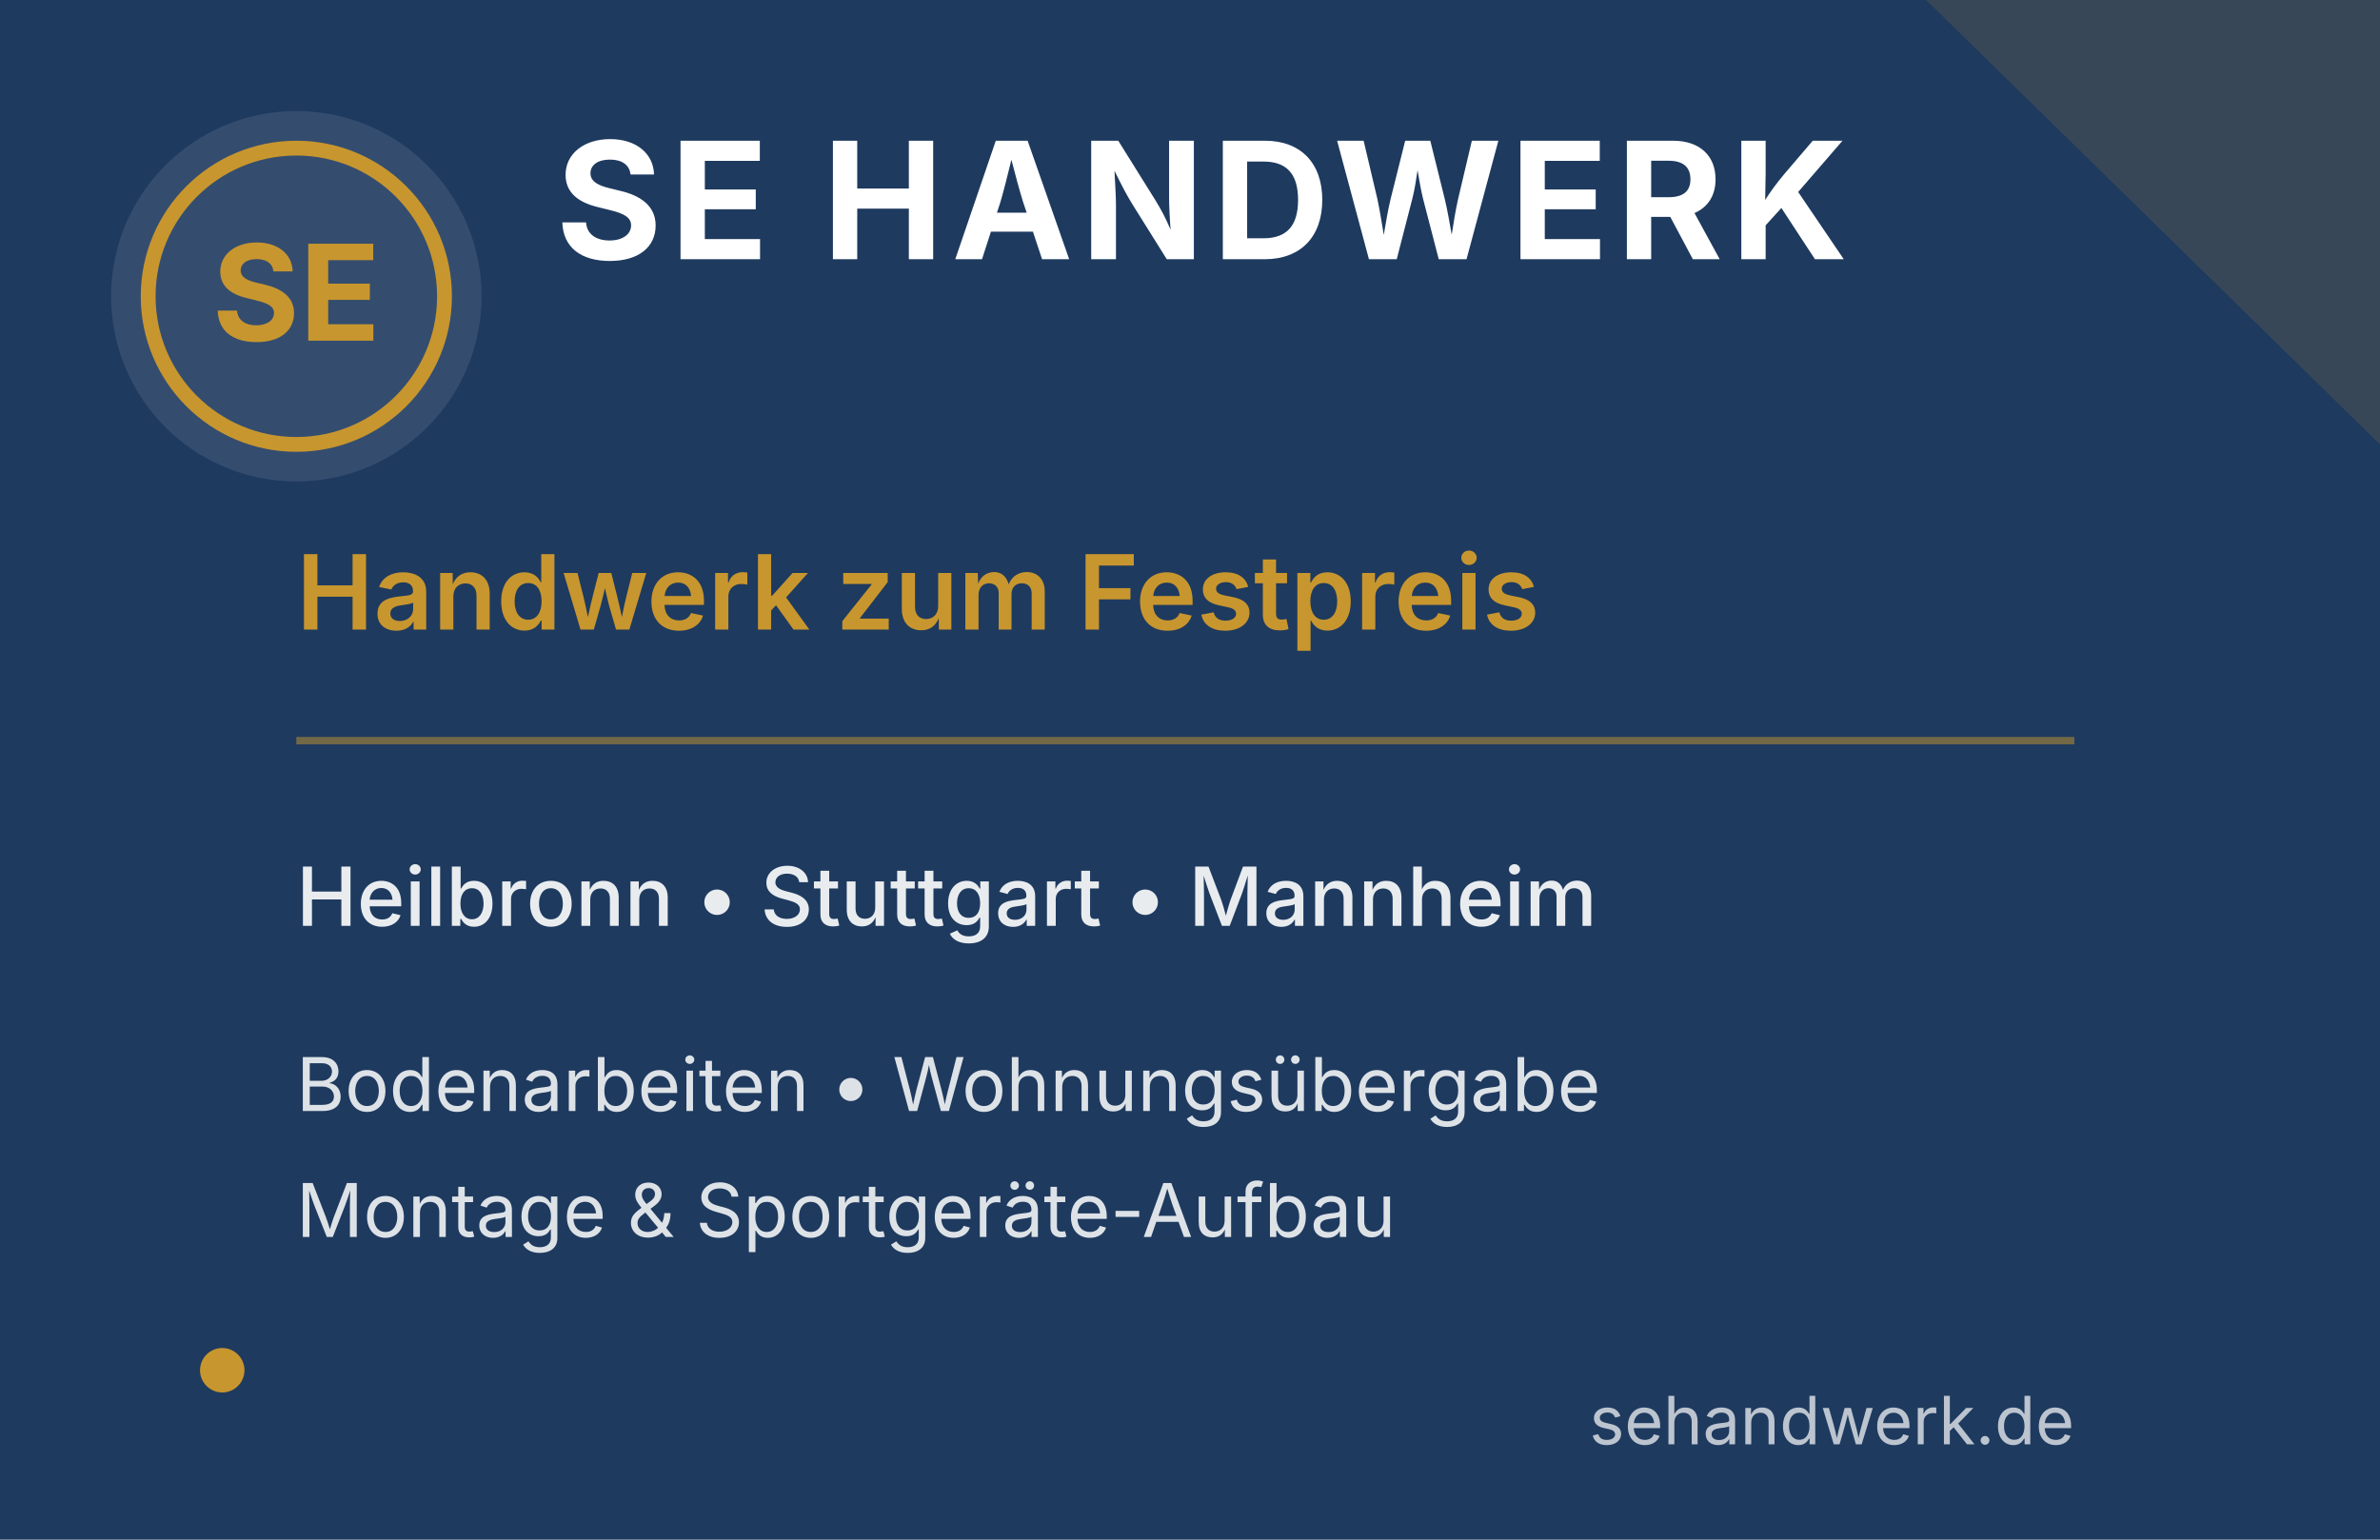
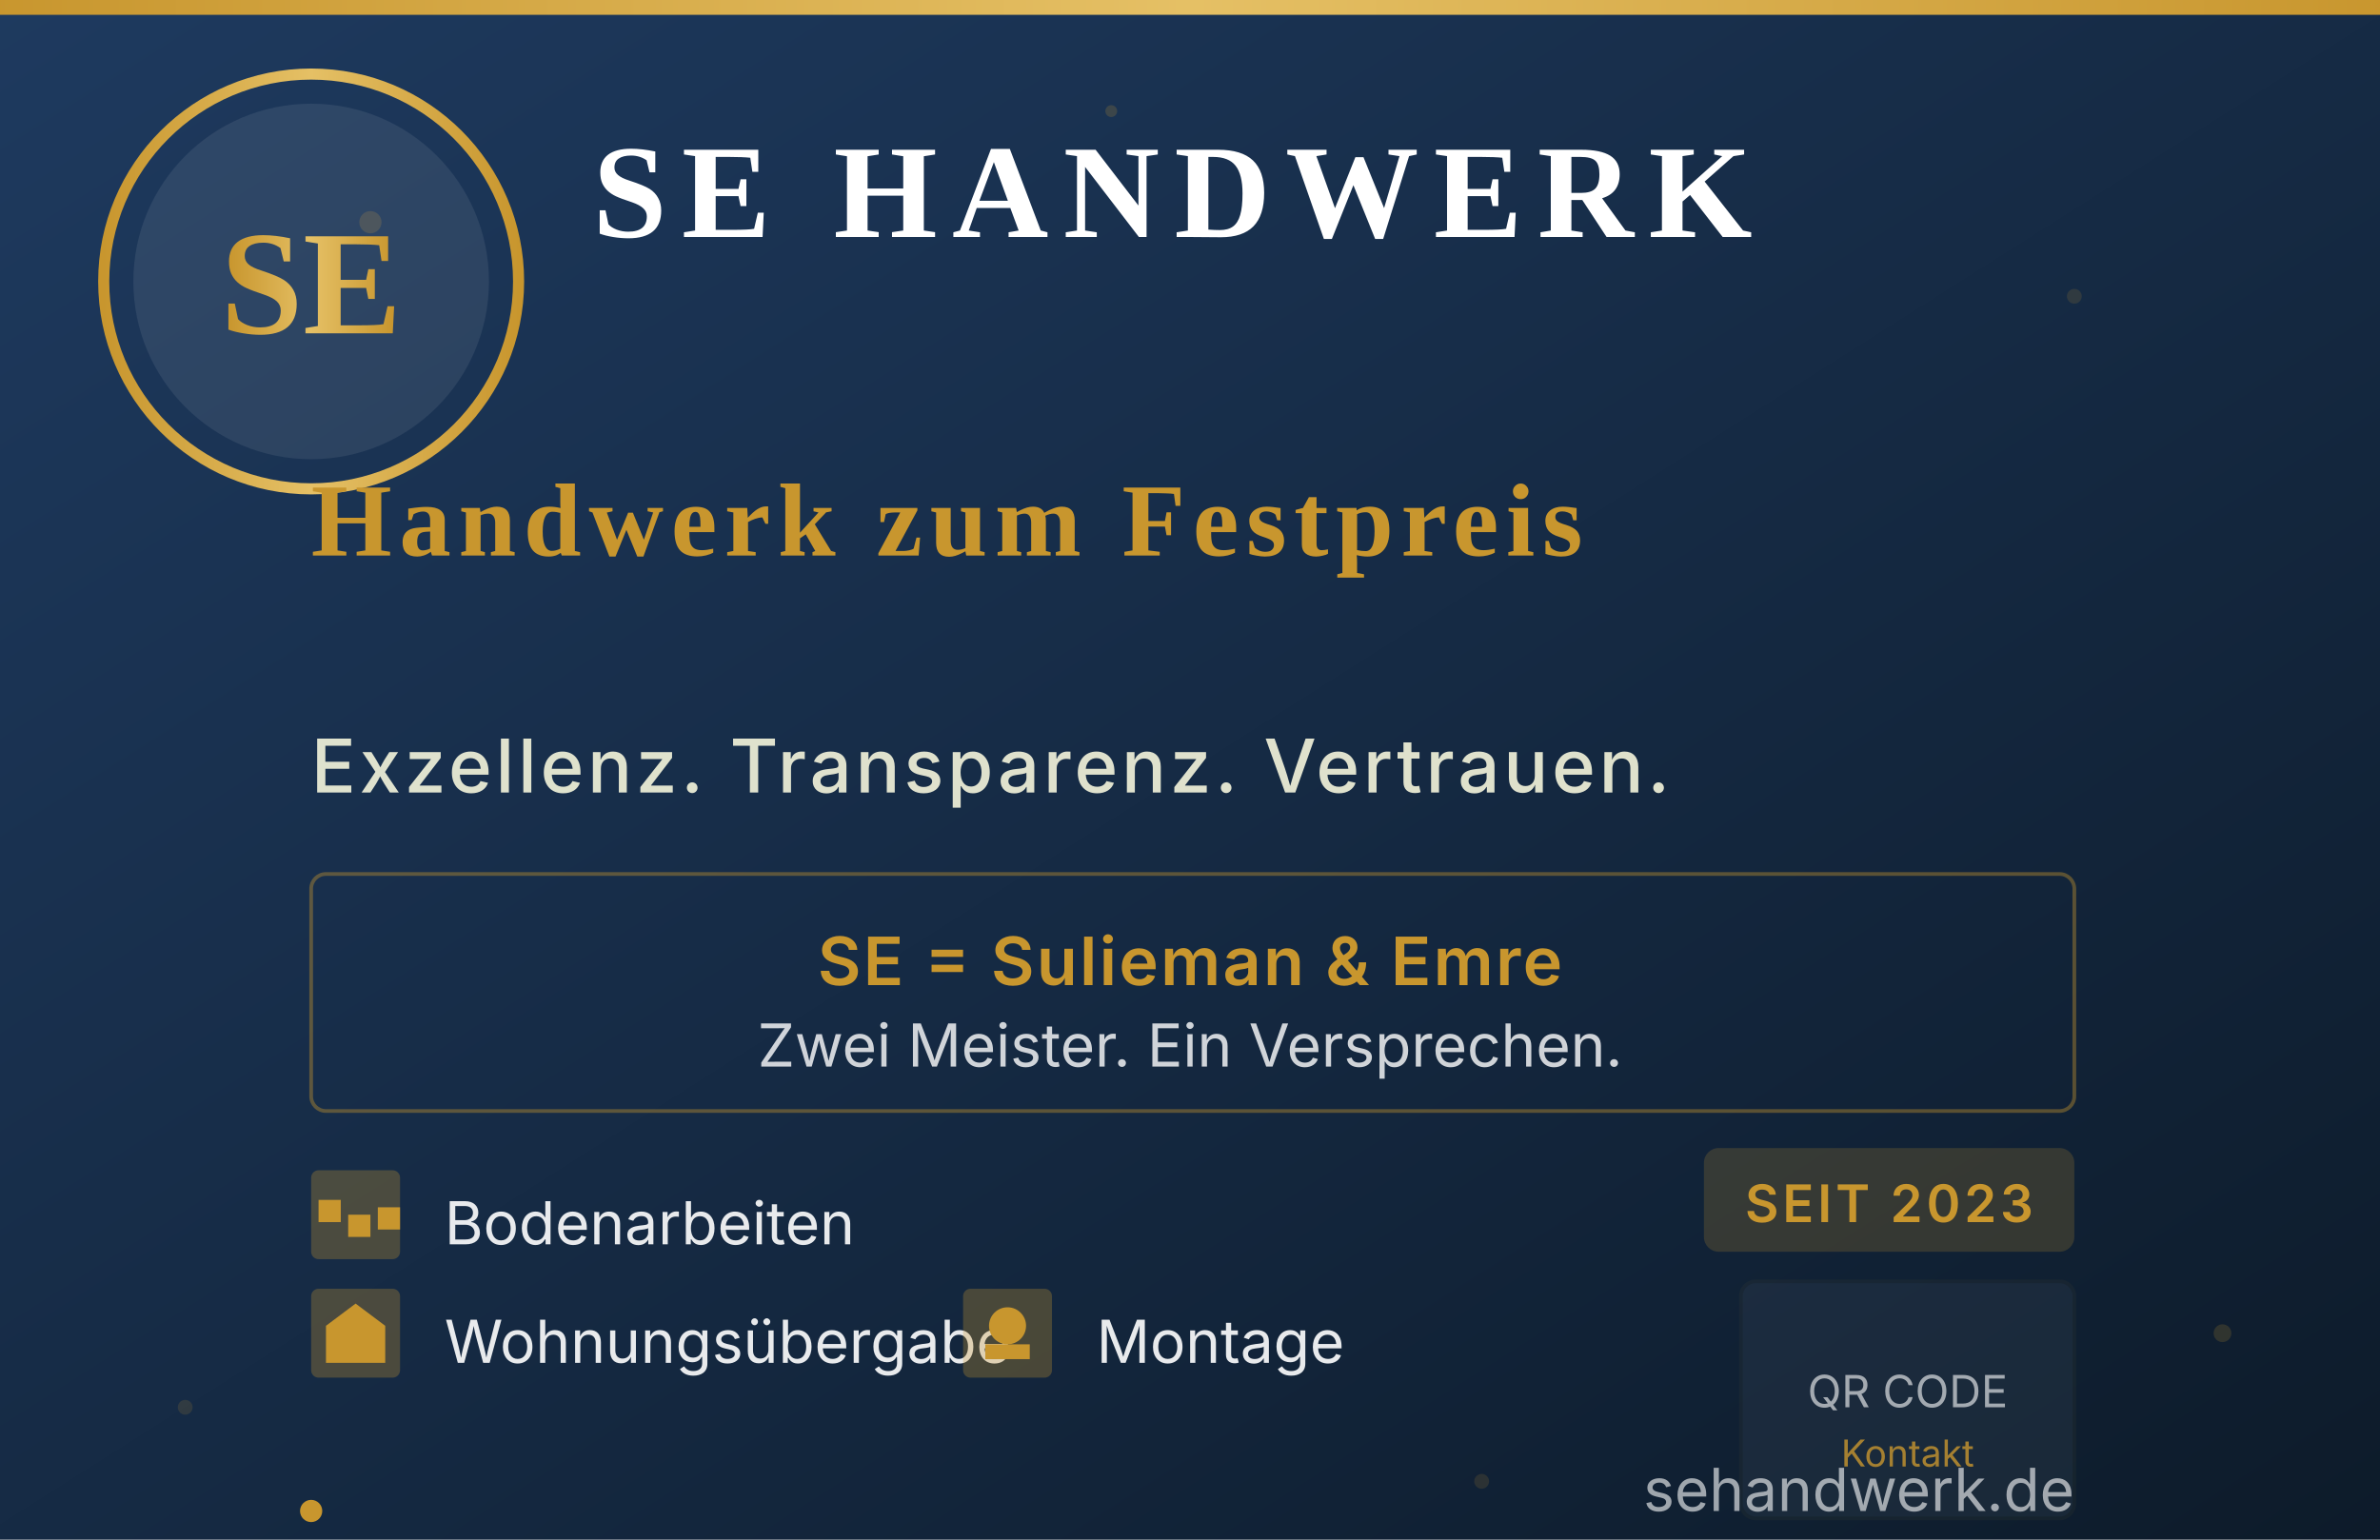
<svg xmlns="http://www.w3.org/2000/svg" width="321.26" height="207.87" viewBox="0 0 321.26 207.87">
-   <rect width="321.26" height="207.87" fill="#1E3A5F" />
-   <path d="M 321.26 0 L 321.26 60 L 260 0 Z" fill="#C8962E" opacity="0.15" />
-   <circle cx="40" cy="40" r="25" fill="#FFFFFF" opacity="0.1" />
-   <circle cx="40" cy="40" r="20" fill="none" stroke="#C8962E" stroke-width="2" />
-   <text x="40" y="46" font-family="Inter, sans-serif" font-size="18" font-weight="700" fill="#C8962E" text-anchor="middle">SE</text>
-   <text x="75" y="35" font-family="Inter, sans-serif" font-size="22" font-weight="700" fill="#FFFFFF" letter-spacing="1">SE HANDWERK</text>
-   <text x="40" y="85" font-family="Inter, sans-serif" font-size="14" font-weight="600" fill="#C8962E">Handwerk zum Festpreis</text>
-   <line x1="40" y1="100" x2="280" y2="100" stroke="#C8962E" stroke-width="1" opacity="0.5" />
-   <text x="40" y="125" font-family="Inter, sans-serif" font-size="11" font-weight="500" fill="#FFFFFF" opacity="0.9">
-     Heilbronn • Stuttgart • Mannheim
-   </text>
-   <text x="40" y="150" font-family="Inter, sans-serif" font-size="10" font-weight="400" fill="#FFFFFF" opacity="0.85">
-     Bodenarbeiten • Wohnungsübergabe
-   </text>
-   <text x="40" y="167" font-family="Inter, sans-serif" font-size="10" font-weight="400" fill="#FFFFFF" opacity="0.85">
-     Montage &amp; Sportgeräte-Aufbau
-   </text>
-   <circle cx="30" cy="185" r="3" fill="#C8962E" />
-   <text x="280" y="195" font-family="Inter, sans-serif" font-size="9" font-weight="400" fill="#FFFFFF" opacity="0.7" text-anchor="end">
+   <defs>
+     <linearGradient id="premiumGradient" x1="0%" y1="0%" x2="100%" y2="100%">
+       <stop offset="0%" style="stop-color:#1E3A5F" />
+       <stop offset="100%" style="stop-color:#0D1B2A" />
+     </linearGradient>
+     <linearGradient id="goldGradient" x1="0%" y1="0%" x2="100%" y2="0%">
+       <stop offset="0%" style="stop-color:#C8962E" />
+       <stop offset="50%" style="stop-color:#E5C065" />
+       <stop offset="100%" style="stop-color:#C8962E" />
+     </linearGradient>
+     <filter id="goldGlow" x="-20%" y="-20%" width="140%" height="140%">
+       <feGaussianBlur stdDeviation="2" result="blur" />
+       <feComposite in="SourceGraphic" in2="blur" operator="over" />
+     </filter>
+   </defs>
+   <rect width="321.26" height="207.87" fill="url(#premiumGradient)" />
+   <circle cx="50" cy="30" r="1.5" fill="#C8962E" opacity="0.2" />
+   <circle cx="280" cy="40" r="1" fill="#C8962E" opacity="0.15" />
+   <circle cx="300" cy="180" r="1.2" fill="#C8962E" opacity="0.18" />
+   <circle cx="25" cy="190" r="1" fill="#C8962E" opacity="0.15" />
+   <circle cx="150" cy="15" r="0.8" fill="#C8962E" opacity="0.2" />
+   <circle cx="200" cy="200" r="1" fill="#C8962E" opacity="0.15" />
+   <rect x="0" y="0" width="321.26" height="2" fill="url(#goldGradient)" />
+   <line x1="0" y1="207.87" x2="60" y2="207.87" stroke="url(#goldGradient)" stroke-width="1" opacity="0.6" />
+   <line x1="261.26" y1="0" x2="321.26" y2="0" stroke="url(#goldGradient)" stroke-width="1" opacity="0.6" />
+   <circle cx="42" cy="38" r="28" fill="none" stroke="url(#goldGradient)" stroke-width="1.5" />
+   <circle cx="42" cy="38" r="24" fill="#FFFFFF" opacity="0.08" />
+   <text x="42" y="45" font-family="Georgia, 'Times New Roman', serif" font-size="20" font-weight="700" fill="url(#goldGradient)" text-anchor="middle">SE</text>
+   <text x="80" y="32" font-family="Georgia, 'Times New Roman', serif" font-size="18" font-weight="700" fill="#FFFFFF" letter-spacing="2">SE HANDWERK</text>
+   <text x="42" y="75" font-family="Georgia, 'Times New Roman', serif" font-size="14" font-weight="600" fill="#C8962E" letter-spacing="1">Handwerk zum Festpreis</text>
+   <line x1="42" y1="88" x2="280" y2="88" stroke="url(#goldGradient)" stroke-width="0.5" opacity="0.4" />
+   <text x="42" y="107" font-family="Inter, sans-serif" font-size="10" font-weight="500" fill="#F5F5DC" letter-spacing="0.5" opacity="0.9">Exzellenz. Transparenz. Vertrauen.</text>
+   <rect x="42" y="118" width="238" height="32" fill="none" stroke="#C8962E" stroke-width="0.5" rx="2" opacity="0.4" />
+   <text x="160.63" y="133" font-family="Inter, sans-serif" font-size="9" font-weight="600" fill="#C8962E" text-anchor="middle" letter-spacing="0.3">SE = Sulieman &amp; Emre</text>
+   <text x="160.63" y="144" font-family="Inter, sans-serif" font-size="8" font-weight="400" fill="#FFFFFF" opacity="0.8" text-anchor="middle">Zwei Meister. Ein Versprechen.</text>
+   <g transform="translate(42, 158)">
+     <rect x="0" y="0" width="12" height="12" fill="#C8962E" opacity="0.3" rx="1" />
+     <rect x="1" y="4" width="3" height="3" fill="#C8962E" />
+     <rect x="5" y="6" width="3" height="3" fill="#C8962E" />
+     <rect x="9" y="5" width="3" height="3" fill="#C8962E" />
+     <text x="18" y="10" font-family="Inter, sans-serif" font-size="8" font-weight="400" fill="#FFFFFF" opacity="0.9">Bodenarbeiten</text>
+   </g>
+   <g transform="translate(42, 174)">
+     <rect x="0" y="0" width="12" height="12" fill="#C8962E" opacity="0.3" rx="1" />
+     <path d="M2 5 L6 2 L10 5 V10 H2 Z" fill="#C8962E" />
+     <text x="18" y="10" font-family="Inter, sans-serif" font-size="8" font-weight="400" fill="#FFFFFF" opacity="0.9">Wohnungsübergabe</text>
+   </g>
+   <g transform="translate(130, 174)">
+     <rect x="0" y="0" width="12" height="12" fill="#C8962E" opacity="0.3" rx="1" />
+     <circle cx="6" cy="5" r="2.5" fill="#C8962E" />
+     <rect x="3" y="7.5" width="6" height="2" fill="#C8962E" />
+     <text x="18" y="10" font-family="Inter, sans-serif" font-size="8" font-weight="400" fill="#FFFFFF" opacity="0.9">Montage</text>
+   </g>
+   <rect x="230" y="155" width="50" height="14" fill="#C8962E" opacity="0.2" rx="2" />
+   <text x="255" y="165" font-family="Inter, sans-serif" font-size="7" font-weight="600" fill="#C8962E" text-anchor="middle" letter-spacing="0.5">SEIT 2023</text>
+   <rect x="235" y="173" width="45" height="32" fill="#FFFFFF" opacity="0.05" stroke="#C8962E" stroke-width="0.5" rx="2" />
+   <text x="257.5" y="190" font-family="Inter, sans-serif" font-size="6" font-weight="400" fill="#FFFFFF" opacity="0.6" text-anchor="middle">QR CODE</text>
+   <text x="257.5" y="198" font-family="Inter, sans-serif" font-size="5" font-weight="400" fill="#C8962E" opacity="0.8" text-anchor="middle">Kontakt</text>
+   <text x="280" y="204" font-family="Inter, sans-serif" font-size="8" font-weight="400" fill="#FFFFFF" opacity="0.6" text-anchor="end">
    sehandwerk.de
  </text>
+   <circle cx="42" cy="204" r="1.5" fill="#C8962E" />
</svg>
